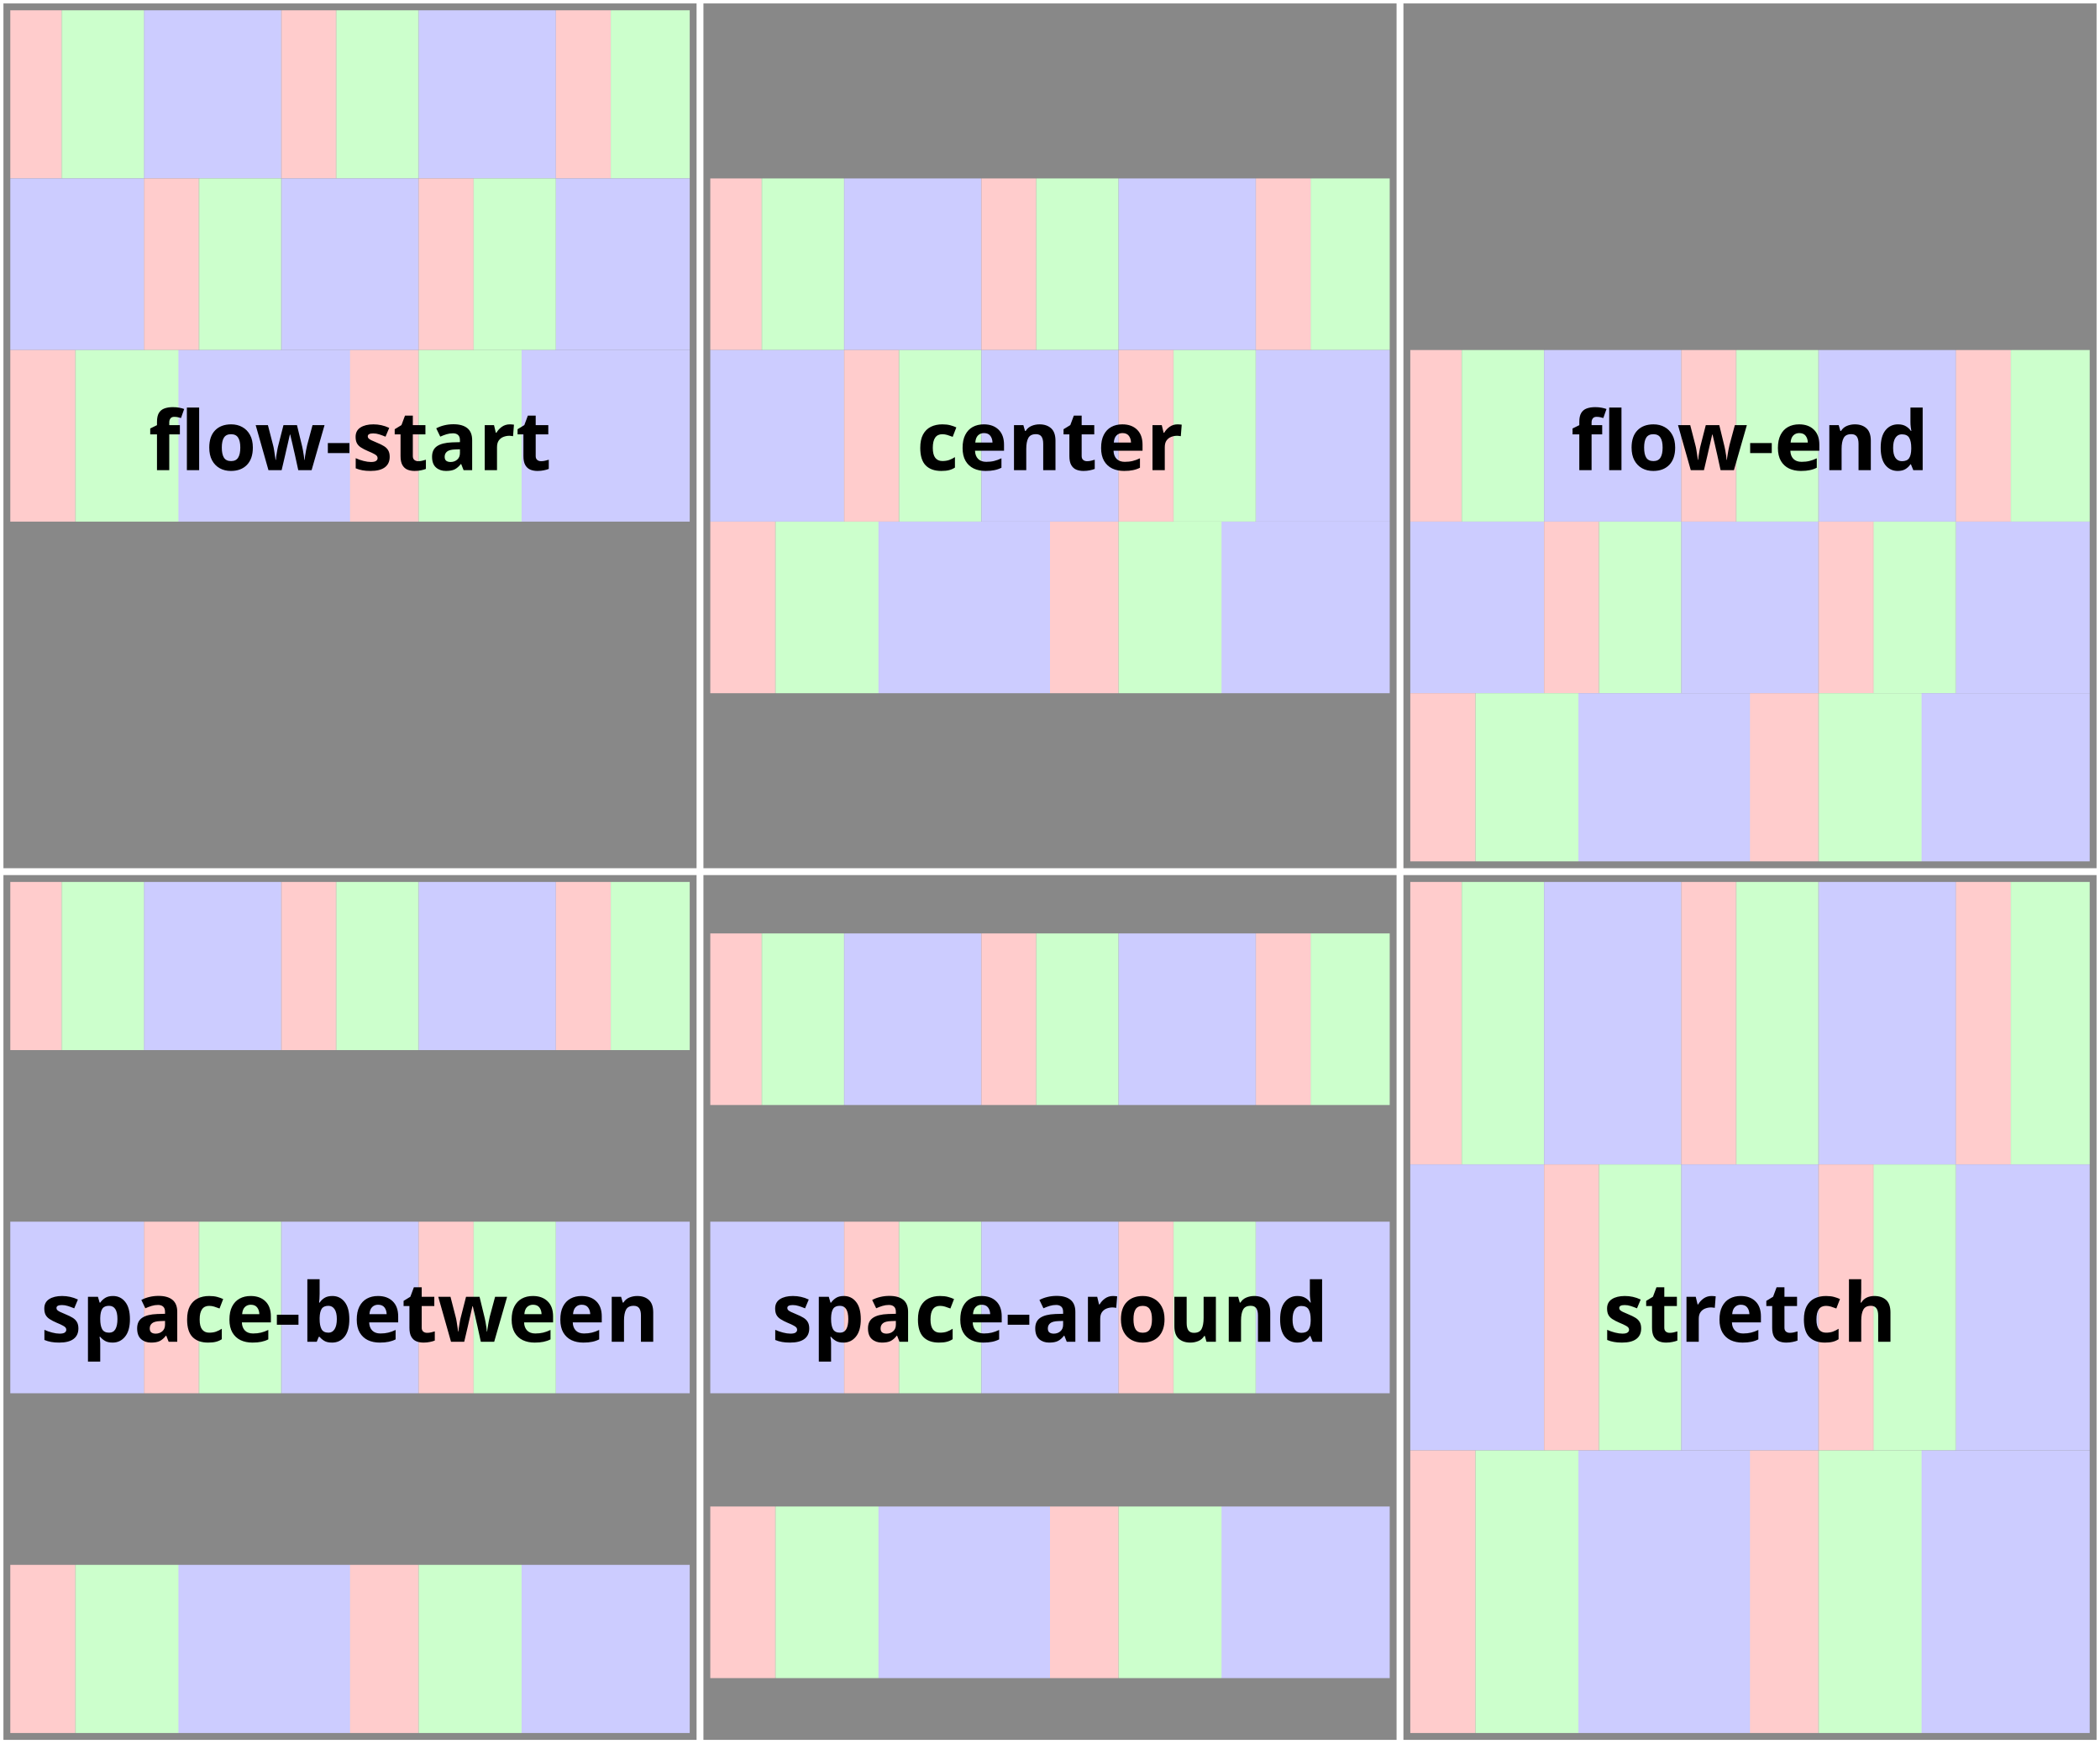
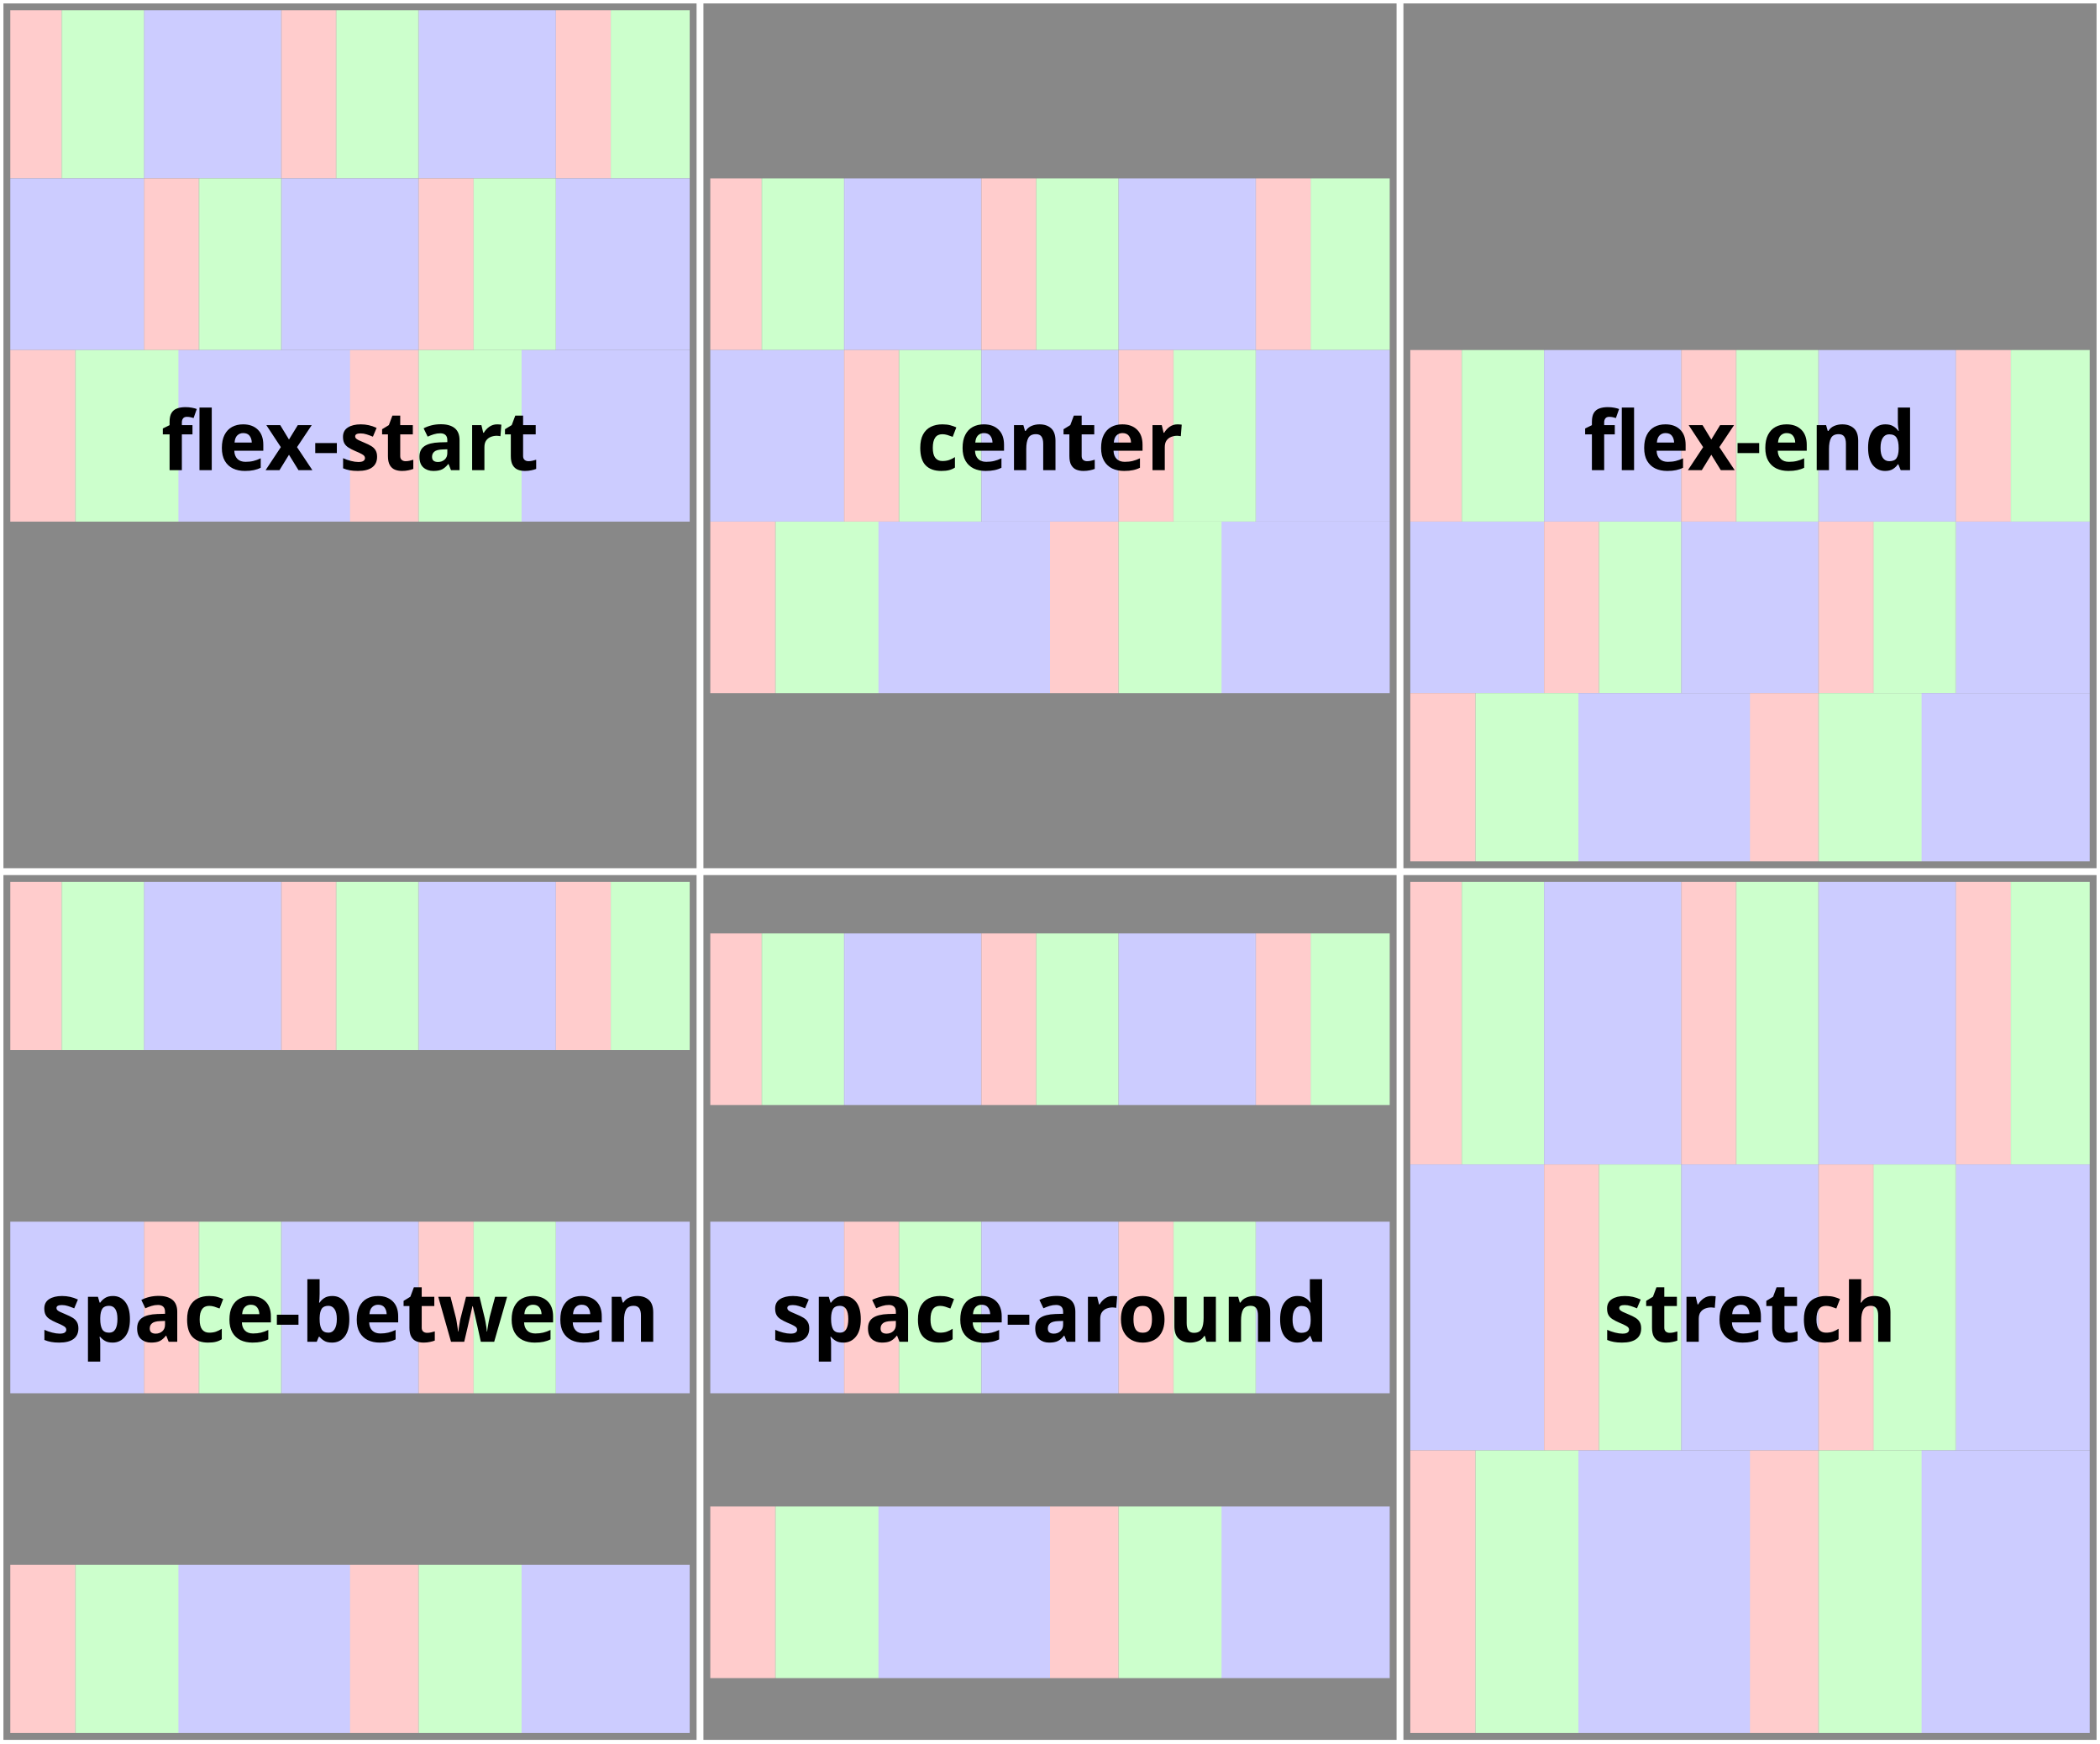
<svg xmlns="http://www.w3.org/2000/svg" width="612" height="508" viewBox="0 0 612 508">
  <defs>
    <pattern id="checker" width="20" height="20" patternUnits="userSpaceOnUse">
      <rect x="0" y="0" width="10" height="10" fill="#eee" />
      <rect x="10" y="10" width="10" height="10" fill="#eee" />
      <rect x="0" y="10" width="10" height="10" fill="#ccc" />
      <rect x="10" y="0" width="10" height="10" fill="#ccc" />
    </pattern>
    <pattern id="line1" width="200" height="1" patternUnits="userSpaceOnUse">
      <rect x="0" y="0" width="16" height="1" fill="#fcc" />
      <rect x="16" y="0" width="24" height="1" fill="#cfc" />
      <rect x="40" y="0" width="40" height="1" fill="#ccf" />
      <rect x="80" y="0" width="16" height="1" fill="#fcc" />
      <rect x="96" y="0" width="24" height="1" fill="#cfc" />
      <rect x="120" y="0" width="40" height="1" fill="#ccf" />
      <rect x="160" y="0" width="16" height="1" fill="#fcc" />
      <rect x="176" y="0" width="24" height="1" fill="#cfc" />
    </pattern>
    <pattern id="line2" width="200" height="1" patternUnits="userSpaceOnUse">
      <rect x="0" y="0" width="40" height="1" fill="#ccf" />
      <rect x="40" y="0" width="16" height="1" fill="#fcc" />
      <rect x="56" y="0" width="24" height="1" fill="#cfc" />
      <rect x="80" y="0" width="40" height="1" fill="#ccf" />
      <rect x="120" y="0" width="16" height="1" fill="#fcc" />
      <rect x="136" y="0" width="24" height="1" fill="#cfc" />
      <rect x="160" y="0" width="40" height="1" fill="#ccf" />
    </pattern>
    <pattern id="line3" width="200" height="1" patternUnits="userSpaceOnUse">
      <rect x="0" y="0" width="20" height="1" fill="#fcc" />
      <rect x="20" y="0" width="30" height="1" fill="#cfc" />
      <rect x="50" y="0" width="50" height="1" fill="#ccf" />
      <rect x="100" y="0" width="20" height="1" fill="#fcc" />
      <rect x="120" y="0" width="30" height="1" fill="#cfc" />
      <rect x="150" y="0" width="50" height="1" fill="#ccf" />
    </pattern>
  </defs>
  <style>
		svg { overflow: visible; }
		text { font-family: sans-serif; font-weight: bold; font-size: 24px; text-anchor: middle; }
		g &gt; rect:nth-child(1) { fill: #888 }
		g &gt; rect:nth-child(2) { fill: url(#line1); }
		g &gt; rect:nth-child(3) { fill: url(#line2); }
		g &gt; rect:nth-child(4) { fill: url(#line3); }
		g &gt; rect:nth-child(5) { stroke: #888; stroke-width: 2; fill: transparent; }
	</style>
  <g transform="translate(2,2)">
    <rect x="0" y="0" width="200" height="250" />
    <rect x="0" y="0" width="200" height="50" />
    <rect x="0" y="50" width="200" height="50" />
    <rect x="0" y="100" width="200" height="50" />
    <rect x="0" y="0" width="200" height="250" />
-     <text x="100" y="135">flow-start</text>
+     <text x="100" y="135">flex-start</text>
  </g>
  <g transform="translate(206,2)">
    <rect x="0" y="0" width="200" height="250" />
    <rect x="0" y="50" width="200" height="50" />
    <rect x="0" y="100" width="200" height="50" />
    <rect x="0" y="150" width="200" height="50" />
    <rect x="0" y="0" width="200" height="250" />
    <text x="100" y="135">center</text>
  </g>
  <g transform="translate(410,2)">
    <rect x="0" y="0" width="200" height="250" />
    <rect x="0" y="100" width="200" height="50" />
    <rect x="0" y="150" width="200" height="50" />
    <rect x="0" y="200" width="200" height="50" />
    <rect x="0" y="0" width="200" height="250" />
-     <text x="100" y="135">flow-end</text>
+     <text x="100" y="135">flex-end</text>
  </g>
  <g transform="translate(2,256)">
    <rect x="0" y="0" width="200" height="250" />
    <rect x="0" y="0" width="200" height="50" />
    <rect x="0" y="100" width="200" height="50" />
    <rect x="0" y="200" width="200" height="50" />
    <rect x="0" y="0" width="200" height="250" />
    <text x="100" y="135">space-between</text>
  </g>
  <g transform="translate(206,256)">
    <rect x="0" y="0" width="200" height="250" />
    <rect x="0" y="16" width="200" height="50" />
    <rect x="0" y="100" width="200" height="50" />
    <rect x="0" y="183" width="200" height="50" />
    <rect x="0" y="0" width="200" height="250" />
    <text x="100" y="135">space-around</text>
  </g>
  <g transform="translate(410,256)">
    <rect x="0" y="0" width="200" height="250" />
    <rect x="0" y="0" width="200" height="83.33" />
    <rect x="0" y="83.33" width="200" height="83.33" />
    <rect x="0" y="166.66" width="200" height="83.33" />
    <rect x="0" y="0" width="200" height="250" />
    <text x="100" y="135">stretch</text>
  </g>
</svg>
